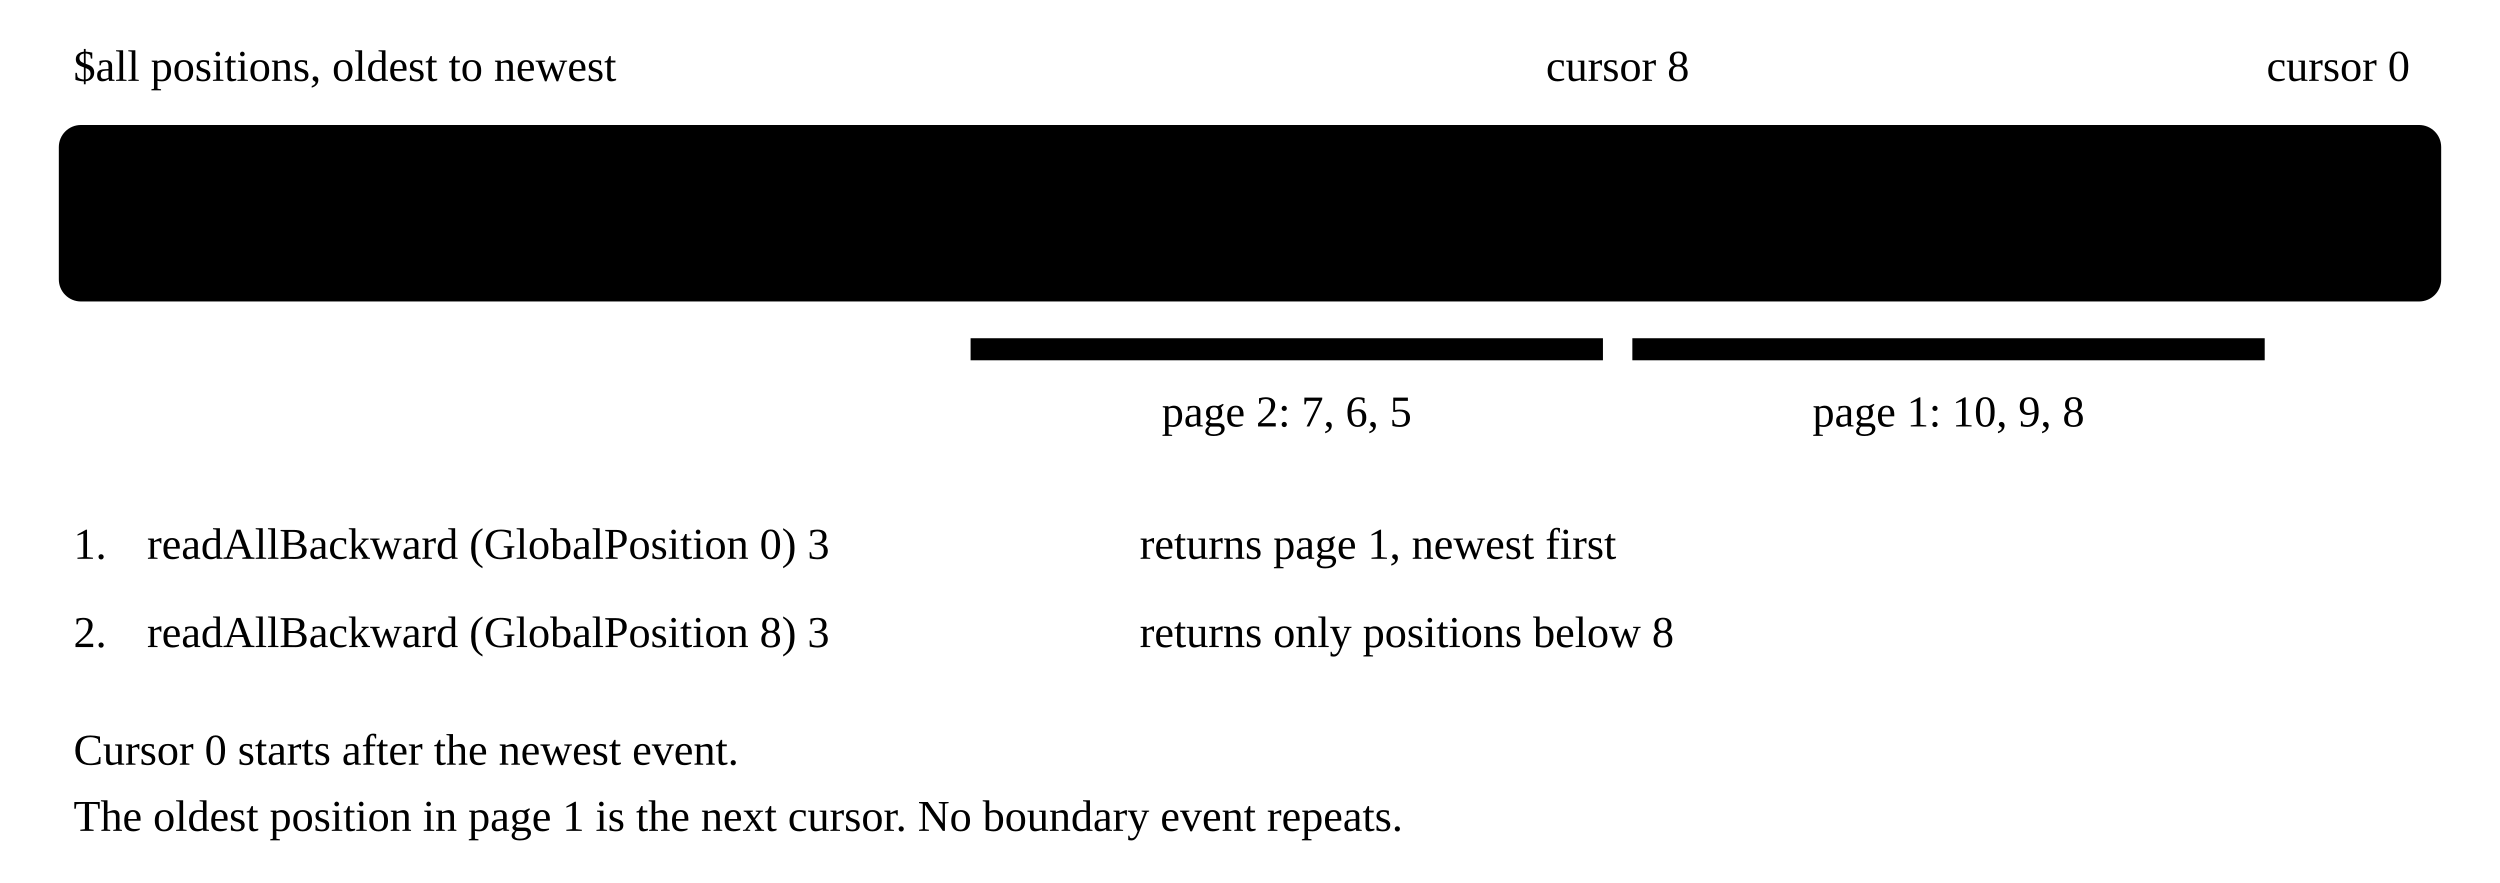
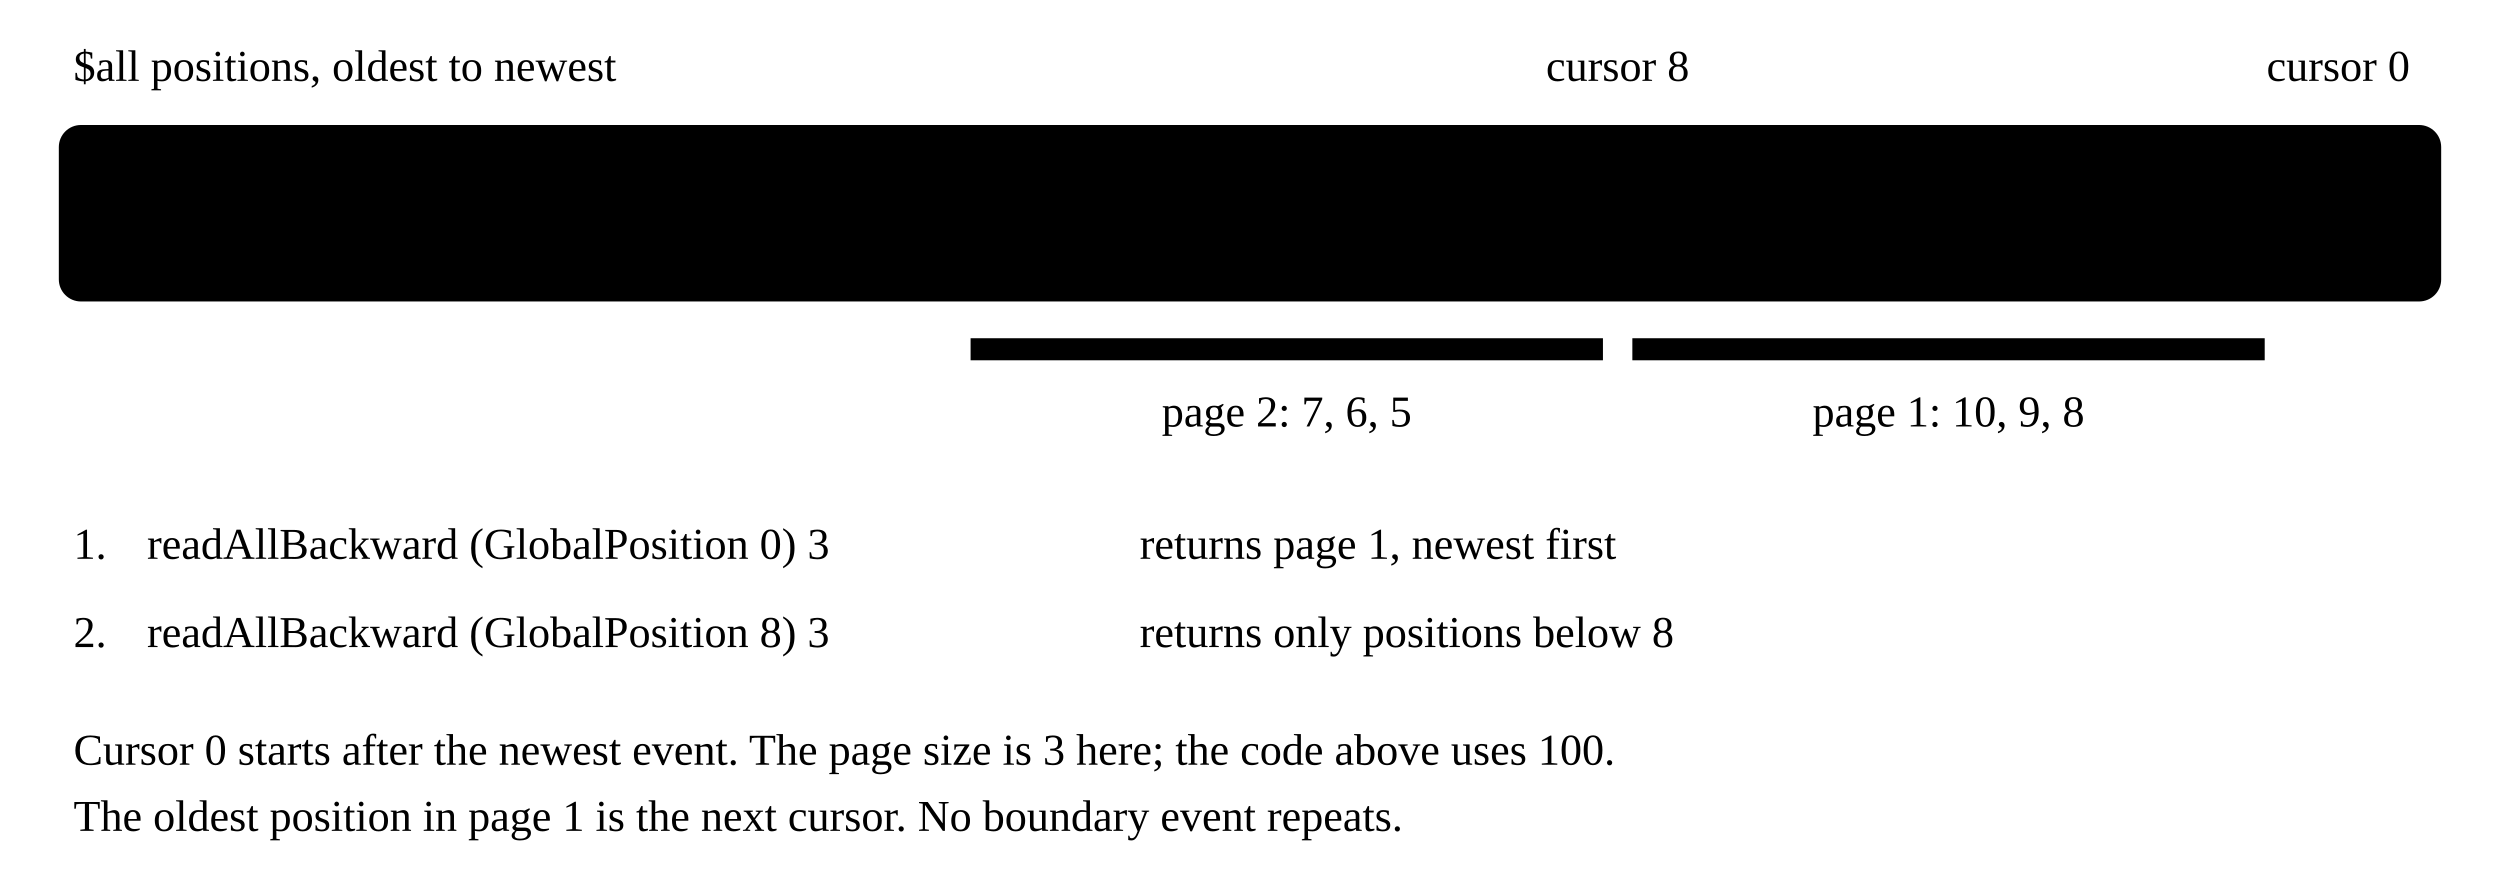
<svg xmlns="http://www.w3.org/2000/svg" viewBox="0 0 680 240">
  <text class="heading" x="20" y="22">$all positions, oldest to newest</text>
  <text class="code small amber" x="440" y="22" text-anchor="middle">cursor 8</text>
  <text class="code small amber" x="636" y="22" text-anchor="middle">cursor 0</text>
  <rect class="band" x="16" y="34" width="648" height="48" rx="6" />
  <rect class="node" x="24" y="43" width="52" height="30" rx="5" />
  <text class="code small" x="50" y="62" text-anchor="middle">1</text>
  <rect class="node" x="84" y="43" width="52" height="30" rx="5" />
  <text class="code small" x="110" y="62" text-anchor="middle">2</text>
  <rect class="node" x="144" y="43" width="52" height="30" rx="5" />
  <text class="code small" x="170" y="62" text-anchor="middle">3</text>
  <rect class="node" x="204" y="43" width="52" height="30" rx="5" />
  <text class="code small" x="230" y="62" text-anchor="middle">4</text>
  <rect class="node violet" x="264" y="43" width="52" height="30" rx="5" />
  <text class="code small violet" x="290" y="62" text-anchor="middle">5</text>
  <rect class="node violet" x="324" y="43" width="52" height="30" rx="5" />
  <text class="code small violet" x="350" y="62" text-anchor="middle">6</text>
  <rect class="node violet" x="384" y="43" width="52" height="30" rx="5" />
  <text class="code small violet" x="410" y="62" text-anchor="middle">7</text>
  <rect class="node accent" x="444" y="43" width="52" height="30" rx="5" />
  <text class="code small accent" x="470" y="62" text-anchor="middle">8</text>
  <rect class="node accent" x="504" y="43" width="52" height="30" rx="5" />
  <text class="code small accent" x="530" y="62" text-anchor="middle">9</text>
  <rect class="node accent" x="564" y="43" width="52" height="30" rx="5" />
  <text class="code small accent" x="590" y="62" text-anchor="middle">10</text>
  <path class="edge amber dashed" d="M440 28 V88" />
  <path class="edge amber dashed" d="M636 28 V88" />
  <path class="edge violet" d="M264 92 V98 H436 V92" />
  <text class="small violet" x="350" y="116" text-anchor="middle">page 2: 7, 6, 5</text>
  <path class="edge accent" d="M444 92 V98 H616 V92" />
  <text class="small accent" x="530" y="116" text-anchor="middle">page 1: 10, 9, 8</text>
  <text class="small" x="20" y="152">1.</text>
  <text class="code small" x="40" y="152">readAllBackward (GlobalPosition 0) 3</text>
  <text class="small accent" x="310" y="152">returns page 1, newest first</text>
  <text class="small" x="20" y="176">2.</text>
  <text class="code small" x="40" y="176">readAllBackward (GlobalPosition 8) 3</text>
  <text class="small violet" x="310" y="176">returns only positions below 8</text>
-   <text class="small muted" x="20" y="208">Cursor 0 starts after the newest event.</text>
+   <text class="small muted" x="20" y="208">Cursor 0 starts after the newest event. The page size is 3 here; the code above uses 100.</text>
  <text class="small muted" x="20" y="226">The oldest position in page 1 is the next cursor. No boundary event repeats.</text>
</svg>
